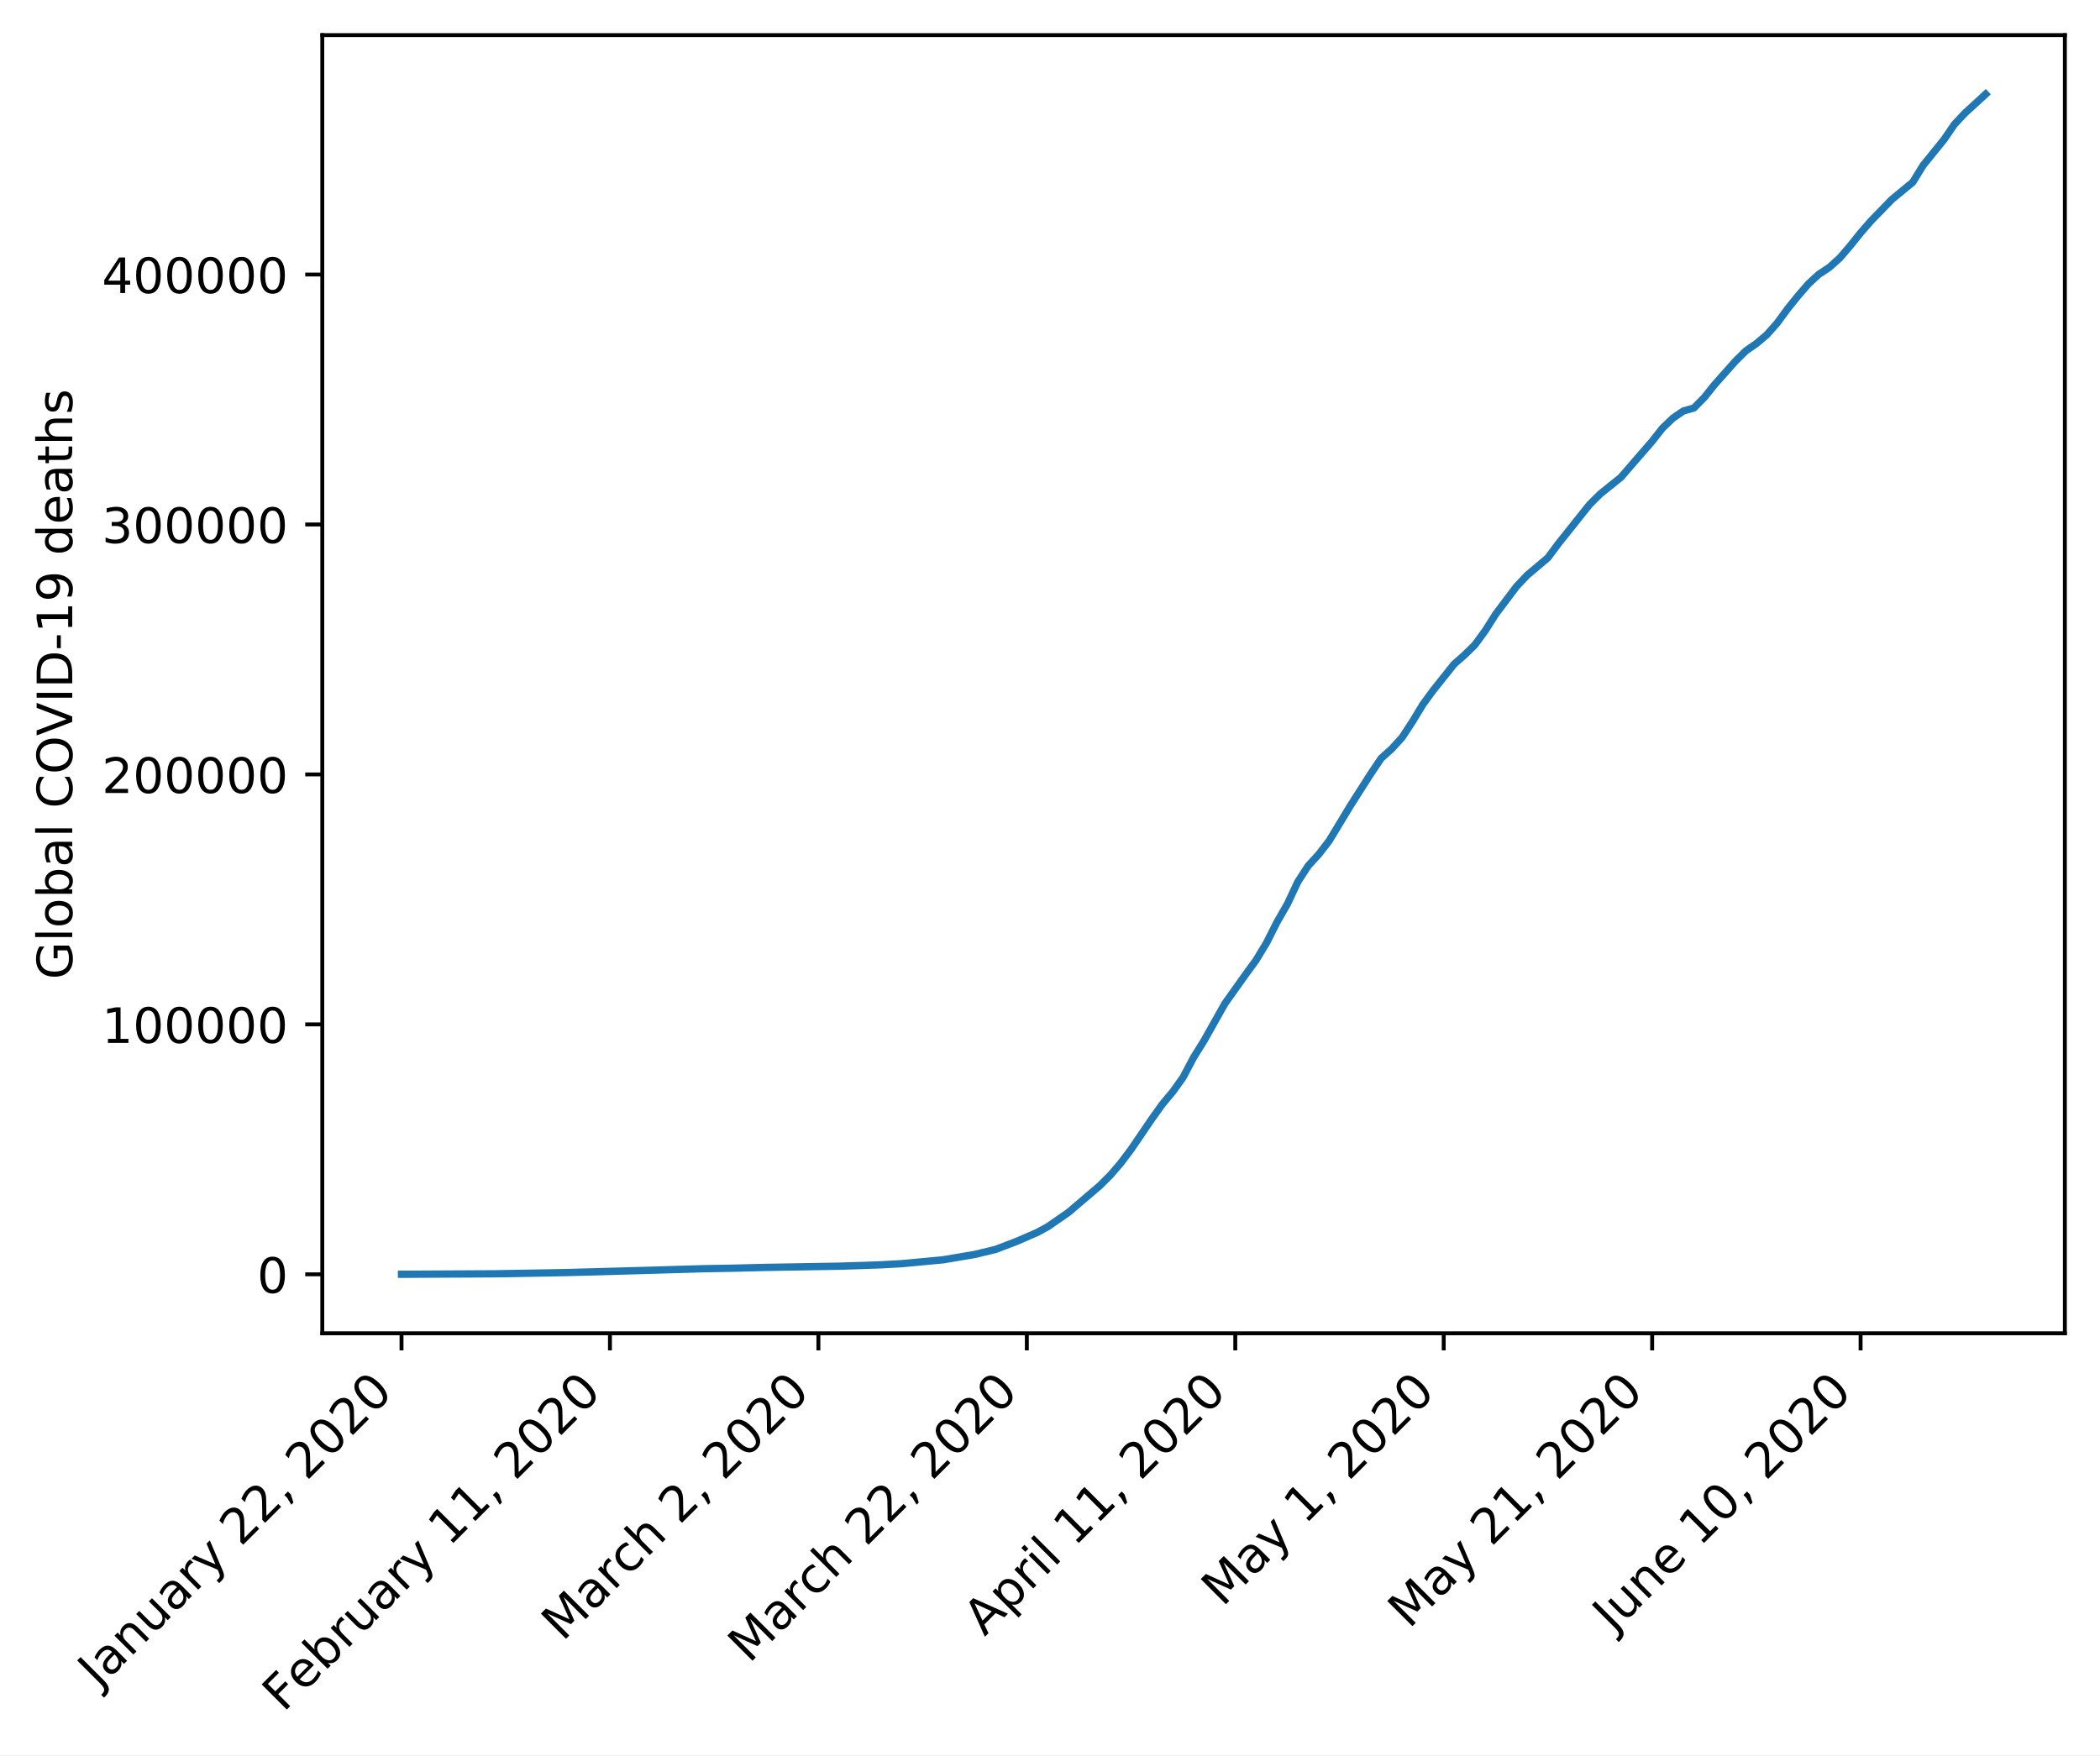
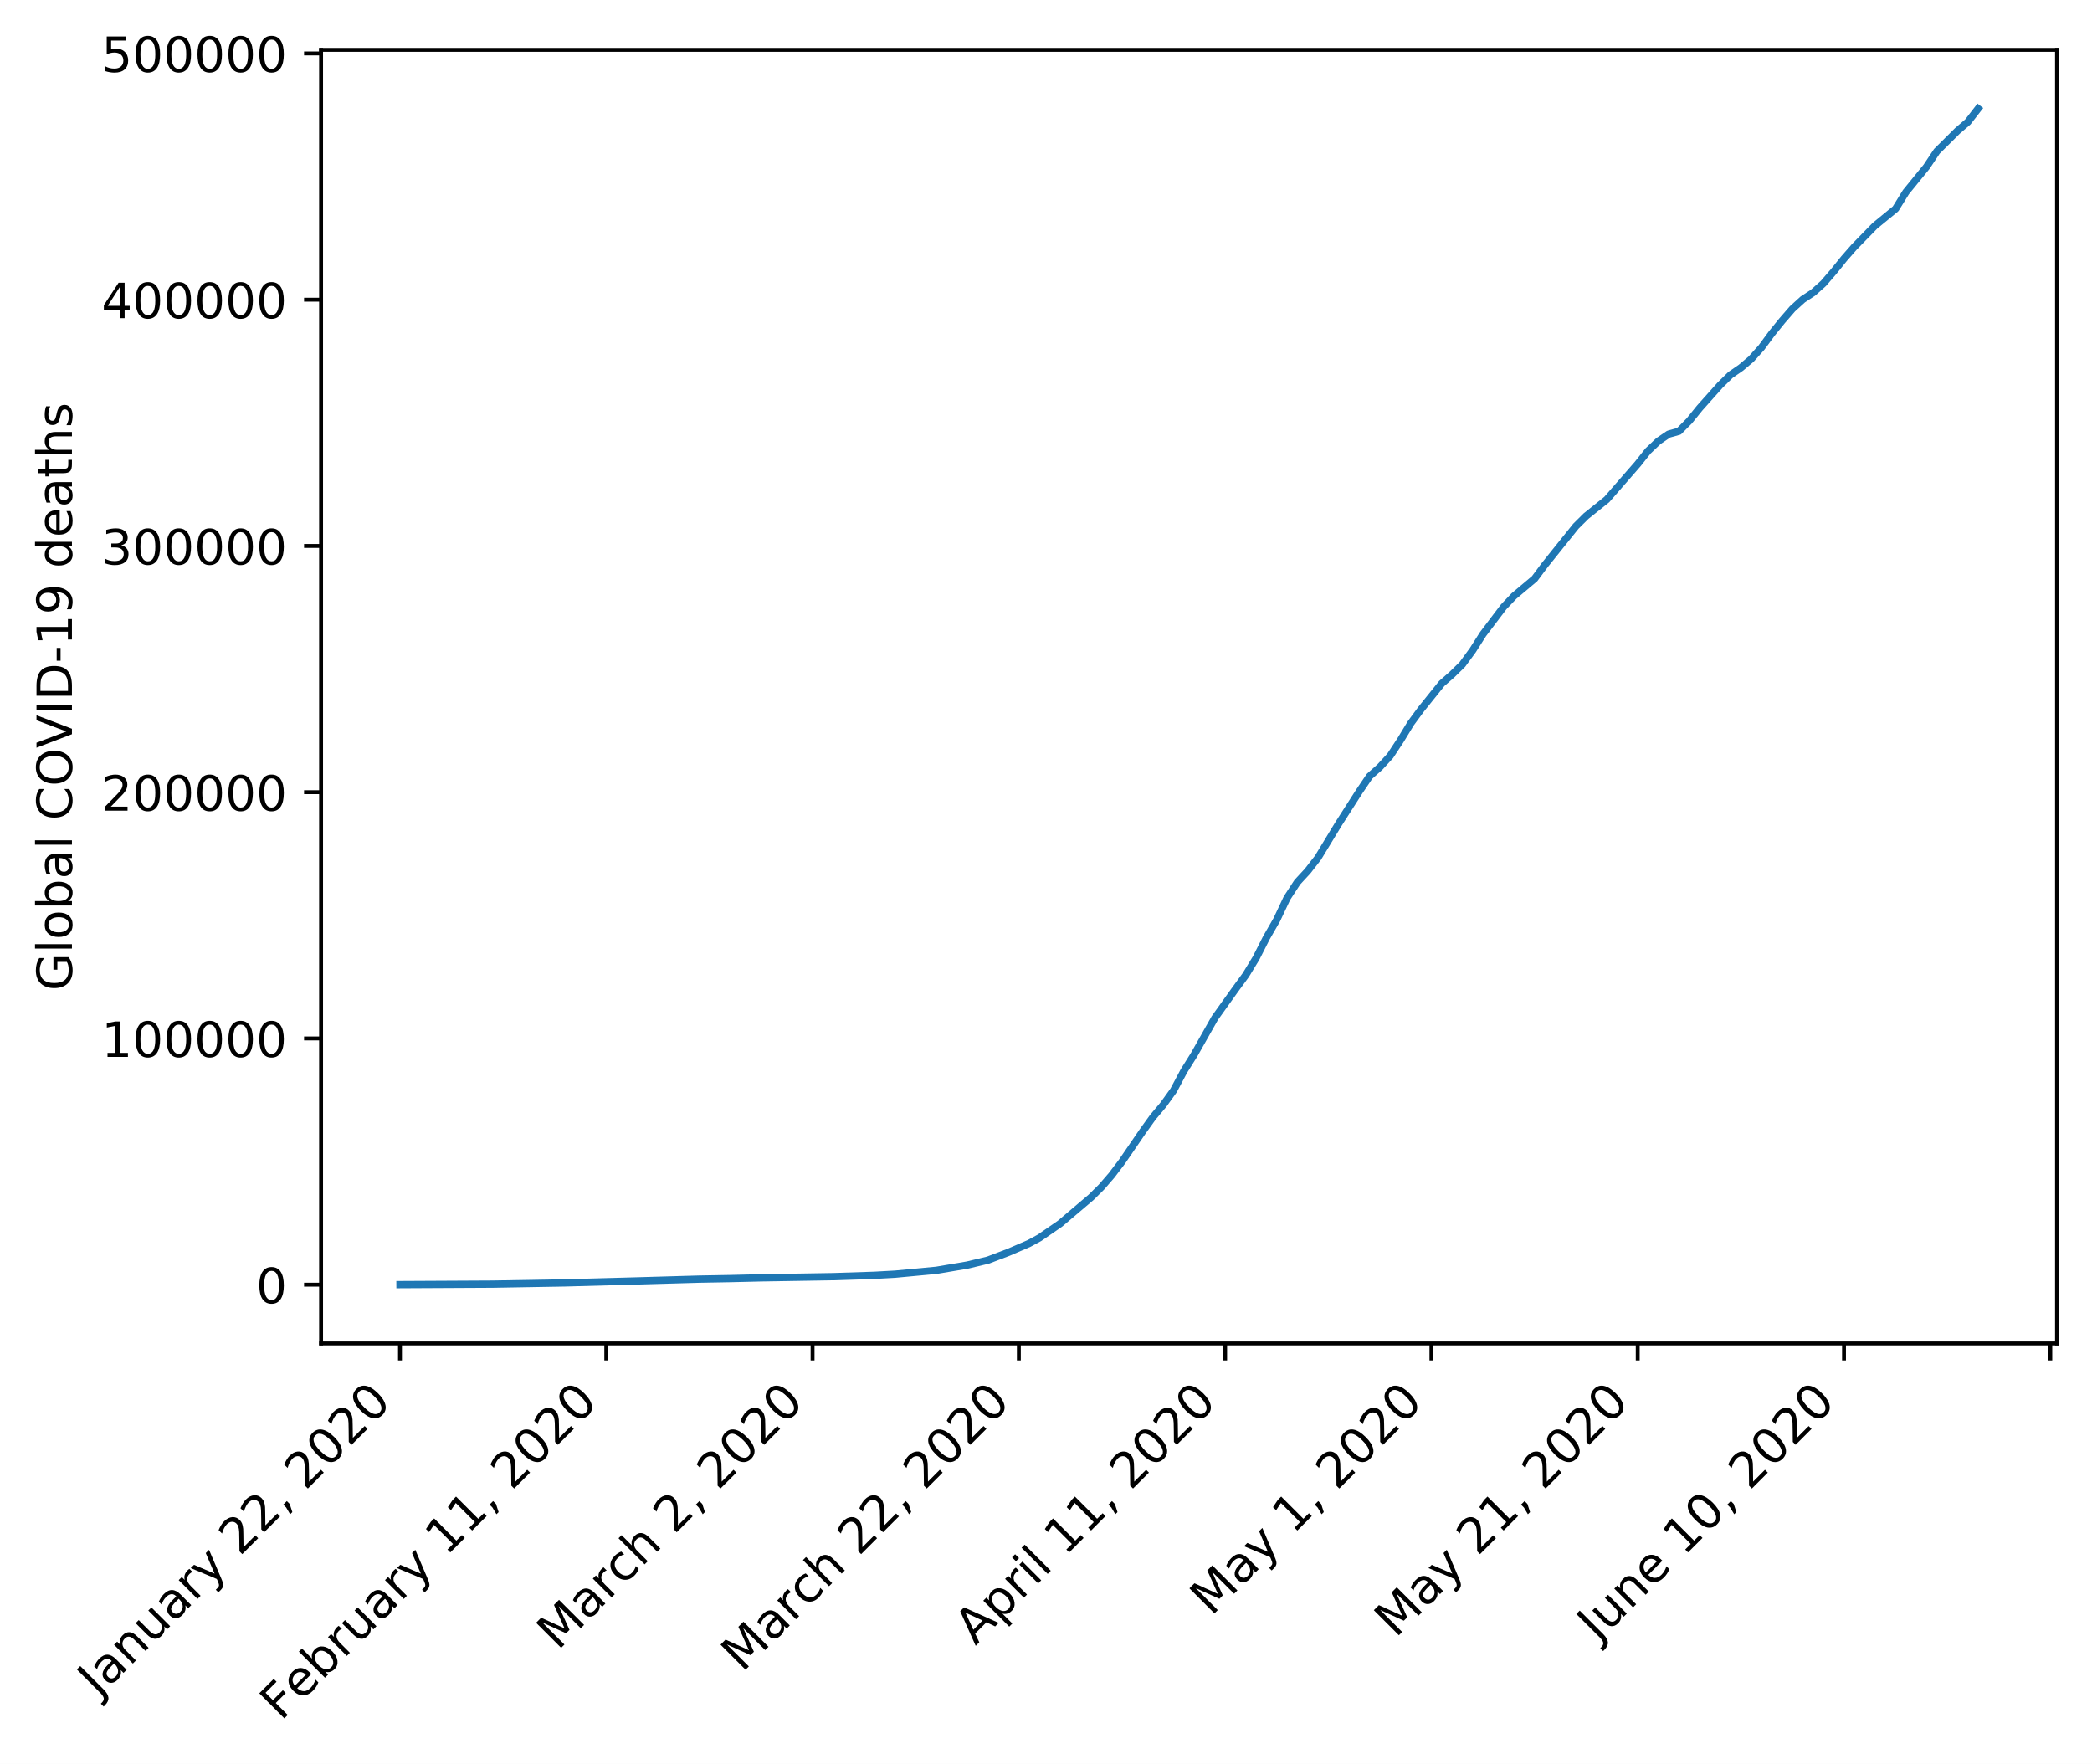
- <svg xmlns="http://www.w3.org/2000/svg" xmlns:xlink="http://www.w3.org/1999/xlink" height="359.806pt" version="1.1" viewBox="0 0 430.373 359.806" width="430.373pt">
+ <svg xmlns="http://www.w3.org/2000/svg" xmlns:xlink="http://www.w3.org/1999/xlink" height="362.864pt" version="1.1" viewBox="0 0 430.373 362.864" width="430.373pt">
  <defs>
    <style type="text/css">
*{stroke-linecap:butt;stroke-linejoin:round;}
  </style>
  </defs>
  <g id="figure_1">
    <g id="patch_1">
-       <path d="M 0 359.806  L 430.373 359.806  L 430.373 0  L 0 0  z " style="fill:#ffffff;" />
+       <path d="M 0 362.864  L 430.373 362.864  L 430.373 -0  L 0 -0  z " style="fill:#ffffff;" />
    </g>
    <g id="axes_1">
      <g id="patch_2">
-         <path d="M 66.053 273.312  L 423.173 273.312  L 423.173 7.2  L 66.053 7.2  z " style="fill:#ffffff;" />
+         <path d="M 66.053 276.37  L 423.173 276.37  L 423.173 10.258  L 66.053 10.258  z " style="fill:#ffffff;" />
      </g>
      <g id="matplotlib.axis_1">
        <g id="xtick_1">
          <g id="line2d_1">
            <defs>
-               <path d="M 0 0  L 0 3.5  " id="md563feced4" style="stroke:#000000;stroke-width:0.8;" />
-             </defs>
-             <g>
-               <use style="stroke:#000000;stroke-width:0.8;" x="82.286" xlink:href="#md563feced4" y="273.312" />
+               <path d="M 0 0  L 0 3.5  " id="m3002267623" style="stroke:#000000;stroke-width:0.8;" />
+             </defs>
+             <g>
+               <use style="stroke:#000000;stroke-width:0.8;" x="82.286" xlink:href="#m3002267623" y="276.37" />
            </g>
          </g>
          <g id="text_1">
            <defs>
              <path d="M 9.812 72.906  L 19.672 72.906  L 19.672 5.078  Q 19.672 -8.109 14.672 -14.062  Q 9.672 -20.016 -1.422 -20.016  L -5.172 -20.016  L -5.172 -11.719  L -2.094 -11.719  Q 4.438 -11.719 7.125 -8.047  Q 9.812 -4.391 9.812 5.078  z " id="DejaVuSans-74" />
              <path d="M 34.281 27.484  Q 23.391 27.484 19.188 25  Q 14.984 22.516 14.984 16.5  Q 14.984 11.719 18.141 8.906  Q 21.297 6.109 26.703 6.109  Q 34.188 6.109 38.703 11.406  Q 43.219 16.703 43.219 25.484  L 43.219 27.484  z M 52.203 31.203  L 52.203 0  L 43.219 0  L 43.219 8.297  Q 40.141 3.328 35.547 0.953  Q 30.953 -1.422 24.312 -1.422  Q 15.922 -1.422 10.953 3.297  Q 6 8.016 6 15.922  Q 6 25.141 12.172 29.828  Q 18.359 34.516 30.609 34.516  L 43.219 34.516  L 43.219 35.406  Q 43.219 41.609 39.141 45  Q 35.062 48.391 27.688 48.391  Q 23 48.391 18.547 47.266  Q 14.109 46.141 10.016 43.891  L 10.016 52.203  Q 14.938 54.109 19.578 55.047  Q 24.219 56 28.609 56  Q 40.484 56 46.344 49.844  Q 52.203 43.703 52.203 31.203  z " id="DejaVuSans-97" />
              <path d="M 54.891 33.016  L 54.891 0  L 45.906 0  L 45.906 32.719  Q 45.906 40.484 42.875 44.328  Q 39.844 48.188 33.797 48.188  Q 26.516 48.188 22.312 43.547  Q 18.109 38.922 18.109 30.906  L 18.109 0  L 9.078 0  L 9.078 54.688  L 18.109 54.688  L 18.109 46.188  Q 21.344 51.125 25.703 53.562  Q 30.078 56 35.797 56  Q 45.219 56 50.047 50.172  Q 54.891 44.344 54.891 33.016  z " id="DejaVuSans-110" />
              <path d="M 8.5 21.578  L 8.5 54.688  L 17.484 54.688  L 17.484 21.922  Q 17.484 14.156 20.5 10.266  Q 23.531 6.391 29.594 6.391  Q 36.859 6.391 41.078 11.031  Q 45.312 15.672 45.312 23.688  L 45.312 54.688  L 54.297 54.688  L 54.297 0  L 45.312 0  L 45.312 8.406  Q 42.047 3.422 37.719 1  Q 33.406 -1.422 27.688 -1.422  Q 18.266 -1.422 13.375 4.438  Q 8.5 10.297 8.5 21.578  z M 31.109 56  z " id="DejaVuSans-117" />
              <path d="M 41.109 46.297  Q 39.594 47.172 37.812 47.578  Q 36.031 48 33.891 48  Q 26.266 48 22.188 43.047  Q 18.109 38.094 18.109 28.812  L 18.109 0  L 9.078 0  L 9.078 54.688  L 18.109 54.688  L 18.109 46.188  Q 20.953 51.172 25.484 53.578  Q 30.031 56 36.531 56  Q 37.453 56 38.578 55.875  Q 39.703 55.766 41.062 55.516  z " id="DejaVuSans-114" />
              <path d="M 32.172 -5.078  Q 28.375 -14.844 24.75 -17.812  Q 21.141 -20.797 15.094 -20.797  L 7.906 -20.797  L 7.906 -13.281  L 13.188 -13.281  Q 16.891 -13.281 18.938 -11.516  Q 21 -9.766 23.484 -3.219  L 25.094 0.875  L 2.984 54.688  L 12.5 54.688  L 29.594 11.922  L 46.688 54.688  L 56.203 54.688  z " id="DejaVuSans-121" />
              <path id="DejaVuSans-32" />
              <path d="M 19.188 8.297  L 53.609 8.297  L 53.609 0  L 7.328 0  L 7.328 8.297  Q 12.938 14.109 22.625 23.891  Q 32.328 33.688 34.812 36.531  Q 39.547 41.844 41.422 45.531  Q 43.312 49.219 43.312 52.781  Q 43.312 58.594 39.234 62.25  Q 35.156 65.922 28.609 65.922  Q 23.969 65.922 18.812 64.312  Q 13.672 62.703 7.812 59.422  L 7.812 69.391  Q 13.766 71.781 18.938 73  Q 24.125 74.219 28.422 74.219  Q 39.75 74.219 46.484 68.547  Q 53.219 62.891 53.219 53.422  Q 53.219 48.922 51.531 44.891  Q 49.859 40.875 45.406 35.406  Q 44.188 33.984 37.641 27.219  Q 31.109 20.453 19.188 8.297  z " id="DejaVuSans-50" />
              <path d="M 11.719 12.406  L 22.016 12.406  L 22.016 4  L 14.016 -11.625  L 7.719 -11.625  L 11.719 4  z " id="DejaVuSans-44" />
              <path d="M 31.781 66.406  Q 24.172 66.406 20.328 58.906  Q 16.5 51.422 16.5 36.375  Q 16.5 21.391 20.328 13.891  Q 24.172 6.391 31.781 6.391  Q 39.453 6.391 43.281 13.891  Q 47.125 21.391 47.125 36.375  Q 47.125 51.422 43.281 58.906  Q 39.453 66.406 31.781 66.406  z M 31.781 74.219  Q 44.047 74.219 50.516 64.516  Q 56.984 54.828 56.984 36.375  Q 56.984 17.969 50.516 8.266  Q 44.047 -1.422 31.781 -1.422  Q 19.531 -1.422 13.062 8.266  Q 6.594 17.969 6.594 36.375  Q 6.594 54.828 13.062 64.516  Q 19.531 74.219 31.781 74.219  z " id="DejaVuSans-48" />
            </defs>
-             <g transform="translate(20.27259 346.2276)rotate(-45)scale(0.1 -0.1)">
+             <g transform="translate(20.27259 349.286)rotate(-45)scale(0.1 -0.1)">
              <use xlink:href="#DejaVuSans-74" />
              <use x="29.492" xlink:href="#DejaVuSans-97" />
              <use x="90.771" xlink:href="#DejaVuSans-110" />
              <use x="154.15" xlink:href="#DejaVuSans-117" />
              <use x="217.529" xlink:href="#DejaVuSans-97" />
              <use x="278.809" xlink:href="#DejaVuSans-114" />
              <use x="319.922" xlink:href="#DejaVuSans-121" />
              <use x="379.102" xlink:href="#DejaVuSans-32" />
              <use x="410.889" xlink:href="#DejaVuSans-50" />
              <use x="474.512" xlink:href="#DejaVuSans-50" />
              <use x="538.135" xlink:href="#DejaVuSans-44" />
              <use x="569.922" xlink:href="#DejaVuSans-32" />
              <use x="601.709" xlink:href="#DejaVuSans-50" />
              <use x="665.332" xlink:href="#DejaVuSans-48" />
              <use x="728.955" xlink:href="#DejaVuSans-50" />
              <use x="792.578" xlink:href="#DejaVuSans-48" />
            </g>
          </g>
        </g>
        <g id="xtick_2">
          <g id="line2d_2">
            <g>
-               <use style="stroke:#000000;stroke-width:0.8;" x="125.004" xlink:href="#md563feced4" y="273.312" />
+               <use style="stroke:#000000;stroke-width:0.8;" x="124.724" xlink:href="#m3002267623" y="276.37" />
            </g>
          </g>
          <g id="text_2">
            <defs>
              <path d="M 9.812 72.906  L 51.703 72.906  L 51.703 64.594  L 19.672 64.594  L 19.672 43.109  L 48.578 43.109  L 48.578 34.812  L 19.672 34.812  L 19.672 0  L 9.812 0  z " id="DejaVuSans-70" />
              <path d="M 56.203 29.594  L 56.203 25.203  L 14.891 25.203  Q 15.484 15.922 20.484 11.062  Q 25.484 6.203 34.422 6.203  Q 39.594 6.203 44.453 7.469  Q 49.312 8.734 54.109 11.281  L 54.109 2.781  Q 49.266 0.734 44.188 -0.344  Q 39.109 -1.422 33.891 -1.422  Q 20.797 -1.422 13.156 6.188  Q 5.516 13.812 5.516 26.812  Q 5.516 40.234 12.766 48.109  Q 20.016 56 32.328 56  Q 43.359 56 49.781 48.891  Q 56.203 41.797 56.203 29.594  z M 47.219 32.234  Q 47.125 39.594 43.094 43.984  Q 39.062 48.391 32.422 48.391  Q 24.906 48.391 20.391 44.141  Q 15.875 39.891 15.188 32.172  z " id="DejaVuSans-101" />
              <path d="M 48.688 27.297  Q 48.688 37.203 44.609 42.844  Q 40.531 48.484 33.406 48.484  Q 26.266 48.484 22.188 42.844  Q 18.109 37.203 18.109 27.297  Q 18.109 17.391 22.188 11.75  Q 26.266 6.109 33.406 6.109  Q 40.531 6.109 44.609 11.75  Q 48.688 17.391 48.688 27.297  z M 18.109 46.391  Q 20.953 51.266 25.266 53.625  Q 29.594 56 35.594 56  Q 45.562 56 51.781 48.094  Q 58.016 40.188 58.016 27.297  Q 58.016 14.406 51.781 6.484  Q 45.562 -1.422 35.594 -1.422  Q 29.594 -1.422 25.266 0.953  Q 20.953 3.328 18.109 8.203  L 18.109 0  L 9.078 0  L 9.078 75.984  L 18.109 75.984  z " id="DejaVuSans-98" />
              <path d="M 12.406 8.297  L 28.516 8.297  L 28.516 63.922  L 10.984 60.406  L 10.984 69.391  L 28.422 72.906  L 38.281 72.906  L 38.281 8.297  L 54.391 8.297  L 54.391 0  L 12.406 0  z " id="DejaVuSans-49" />
            </defs>
-             <g transform="translate(58.08253 351.1354)rotate(-45)scale(0.1 -0.1)">
+             <g transform="translate(57.80333 354.1938)rotate(-45)scale(0.1 -0.1)">
              <use xlink:href="#DejaVuSans-70" />
              <use x="57.441" xlink:href="#DejaVuSans-101" />
              <use x="118.965" xlink:href="#DejaVuSans-98" />
              <use x="182.441" xlink:href="#DejaVuSans-114" />
              <use x="223.555" xlink:href="#DejaVuSans-117" />
              <use x="286.934" xlink:href="#DejaVuSans-97" />
              <use x="348.213" xlink:href="#DejaVuSans-114" />
              <use x="389.326" xlink:href="#DejaVuSans-121" />
              <use x="448.506" xlink:href="#DejaVuSans-32" />
              <use x="480.293" xlink:href="#DejaVuSans-49" />
              <use x="543.916" xlink:href="#DejaVuSans-49" />
              <use x="607.539" xlink:href="#DejaVuSans-44" />
              <use x="639.326" xlink:href="#DejaVuSans-32" />
              <use x="671.113" xlink:href="#DejaVuSans-50" />
              <use x="734.736" xlink:href="#DejaVuSans-48" />
              <use x="798.359" xlink:href="#DejaVuSans-50" />
              <use x="861.982" xlink:href="#DejaVuSans-48" />
            </g>
          </g>
        </g>
        <g id="xtick_3">
          <g id="line2d_3">
            <g>
-               <use style="stroke:#000000;stroke-width:0.8;" x="167.721" xlink:href="#md563feced4" y="273.312" />
+               <use style="stroke:#000000;stroke-width:0.8;" x="167.163" xlink:href="#m3002267623" y="276.37" />
            </g>
          </g>
          <g id="text_3">
            <defs>
              <path d="M 9.812 72.906  L 24.516 72.906  L 43.109 23.297  L 61.812 72.906  L 76.516 72.906  L 76.516 0  L 66.891 0  L 66.891 64.016  L 48.094 14.016  L 38.188 14.016  L 19.391 64.016  L 19.391 0  L 9.812 0  z " id="DejaVuSans-77" />
              <path d="M 48.781 52.594  L 48.781 44.188  Q 44.969 46.297 41.141 47.344  Q 37.312 48.391 33.406 48.391  Q 24.656 48.391 19.812 42.844  Q 14.984 37.312 14.984 27.297  Q 14.984 17.281 19.812 11.734  Q 24.656 6.203 33.406 6.203  Q 37.312 6.203 41.141 7.25  Q 44.969 8.297 48.781 10.406  L 48.781 2.094  Q 45.016 0.344 40.984 -0.531  Q 36.969 -1.422 32.422 -1.422  Q 20.062 -1.422 12.781 6.344  Q 5.516 14.109 5.516 27.297  Q 5.516 40.672 12.859 48.328  Q 20.219 56 33.016 56  Q 37.156 56 41.109 55.141  Q 45.062 54.297 48.781 52.594  z " id="DejaVuSans-99" />
              <path d="M 54.891 33.016  L 54.891 0  L 45.906 0  L 45.906 32.719  Q 45.906 40.484 42.875 44.328  Q 39.844 48.188 33.797 48.188  Q 26.516 48.188 22.312 43.547  Q 18.109 38.922 18.109 30.906  L 18.109 0  L 9.078 0  L 9.078 75.984  L 18.109 75.984  L 18.109 46.188  Q 21.344 51.125 25.703 53.562  Q 30.078 56 35.797 56  Q 45.219 56 50.047 50.172  Q 54.891 44.344 54.891 33.016  z " id="DejaVuSans-104" />
            </defs>
-             <g transform="translate(115.3059 336.6297)rotate(-45)scale(0.1 -0.1)">
+             <g transform="translate(114.7475 339.6882)rotate(-45)scale(0.1 -0.1)">
              <use xlink:href="#DejaVuSans-77" />
              <use x="86.279" xlink:href="#DejaVuSans-97" />
              <use x="147.559" xlink:href="#DejaVuSans-114" />
              <use x="188.641" xlink:href="#DejaVuSans-99" />
              <use x="243.621" xlink:href="#DejaVuSans-104" />
              <use x="307" xlink:href="#DejaVuSans-32" />
              <use x="338.787" xlink:href="#DejaVuSans-50" />
              <use x="402.41" xlink:href="#DejaVuSans-44" />
              <use x="434.197" xlink:href="#DejaVuSans-32" />
              <use x="465.984" xlink:href="#DejaVuSans-50" />
              <use x="529.607" xlink:href="#DejaVuSans-48" />
              <use x="593.23" xlink:href="#DejaVuSans-50" />
              <use x="656.854" xlink:href="#DejaVuSans-48" />
            </g>
          </g>
        </g>
        <g id="xtick_4">
          <g id="line2d_4">
            <g>
-               <use style="stroke:#000000;stroke-width:0.8;" x="210.439" xlink:href="#md563feced4" y="273.312" />
+               <use style="stroke:#000000;stroke-width:0.8;" x="209.601" xlink:href="#m3002267623" y="276.37" />
            </g>
          </g>
          <g id="text_4">
-             <g transform="translate(153.5246 341.1287)rotate(-45)scale(0.1 -0.1)">
+             <g transform="translate(152.687 344.1871)rotate(-45)scale(0.1 -0.1)">
              <use xlink:href="#DejaVuSans-77" />
              <use x="86.279" xlink:href="#DejaVuSans-97" />
              <use x="147.559" xlink:href="#DejaVuSans-114" />
              <use x="188.641" xlink:href="#DejaVuSans-99" />
              <use x="243.621" xlink:href="#DejaVuSans-104" />
              <use x="307" xlink:href="#DejaVuSans-32" />
              <use x="338.787" xlink:href="#DejaVuSans-50" />
              <use x="402.41" xlink:href="#DejaVuSans-50" />
              <use x="466.033" xlink:href="#DejaVuSans-44" />
              <use x="497.82" xlink:href="#DejaVuSans-32" />
              <use x="529.607" xlink:href="#DejaVuSans-50" />
              <use x="593.23" xlink:href="#DejaVuSans-48" />
              <use x="656.854" xlink:href="#DejaVuSans-50" />
              <use x="720.477" xlink:href="#DejaVuSans-48" />
            </g>
          </g>
        </g>
        <g id="xtick_5">
          <g id="line2d_5">
            <g>
-               <use style="stroke:#000000;stroke-width:0.8;" x="253.157" xlink:href="#md563feced4" y="273.312" />
+               <use style="stroke:#000000;stroke-width:0.8;" x="252.04" xlink:href="#m3002267623" y="276.37" />
            </g>
          </g>
          <g id="text_5">
            <defs>
              <path d="M 34.188 63.188  L 20.797 26.906  L 47.609 26.906  z M 28.609 72.906  L 39.797 72.906  L 67.578 0  L 57.328 0  L 50.688 18.703  L 17.828 18.703  L 11.188 0  L 0.781 0  z " id="DejaVuSans-65" />
              <path d="M 18.109 8.203  L 18.109 -20.797  L 9.078 -20.797  L 9.078 54.688  L 18.109 54.688  L 18.109 46.391  Q 20.953 51.266 25.266 53.625  Q 29.594 56 35.594 56  Q 45.562 56 51.781 48.094  Q 58.016 40.188 58.016 27.297  Q 58.016 14.406 51.781 6.484  Q 45.562 -1.422 35.594 -1.422  Q 29.594 -1.422 25.266 0.953  Q 20.953 3.328 18.109 8.203  z M 48.688 27.297  Q 48.688 37.203 44.609 42.844  Q 40.531 48.484 33.406 48.484  Q 26.266 48.484 22.188 42.844  Q 18.109 37.203 18.109 27.297  Q 18.109 17.391 22.188 11.75  Q 26.266 6.109 33.406 6.109  Q 40.531 6.109 44.609 11.75  Q 48.688 17.391 48.688 27.297  z " id="DejaVuSans-112" />
              <path d="M 9.422 54.688  L 18.406 54.688  L 18.406 0  L 9.422 0  z M 9.422 75.984  L 18.406 75.984  L 18.406 64.594  L 9.422 64.594  z " id="DejaVuSans-105" />
              <path d="M 9.422 75.984  L 18.406 75.984  L 18.406 0  L 9.422 0  z " id="DejaVuSans-108" />
            </defs>
-             <g transform="translate(201.7887 335.5823)rotate(-45)scale(0.1 -0.1)">
+             <g transform="translate(200.6719 338.6408)rotate(-45)scale(0.1 -0.1)">
              <use xlink:href="#DejaVuSans-65" />
              <use x="68.408" xlink:href="#DejaVuSans-112" />
              <use x="131.885" xlink:href="#DejaVuSans-114" />
              <use x="172.998" xlink:href="#DejaVuSans-105" />
              <use x="200.781" xlink:href="#DejaVuSans-108" />
              <use x="228.564" xlink:href="#DejaVuSans-32" />
              <use x="260.352" xlink:href="#DejaVuSans-49" />
              <use x="323.975" xlink:href="#DejaVuSans-49" />
              <use x="387.598" xlink:href="#DejaVuSans-44" />
              <use x="419.385" xlink:href="#DejaVuSans-32" />
              <use x="451.172" xlink:href="#DejaVuSans-50" />
              <use x="514.795" xlink:href="#DejaVuSans-48" />
              <use x="578.418" xlink:href="#DejaVuSans-50" />
              <use x="642.041" xlink:href="#DejaVuSans-48" />
            </g>
          </g>
        </g>
        <g id="xtick_6">
          <g id="line2d_6">
            <g>
-               <use style="stroke:#000000;stroke-width:0.8;" x="295.874" xlink:href="#md563feced4" y="273.312" />
+               <use style="stroke:#000000;stroke-width:0.8;" x="294.478" xlink:href="#m3002267623" y="276.37" />
            </g>
          </g>
          <g id="text_6">
-             <g transform="translate(250.5477 329.541)rotate(-45)scale(0.1 -0.1)">
+             <g transform="translate(249.1517 332.5994)rotate(-45)scale(0.1 -0.1)">
              <use xlink:href="#DejaVuSans-77" />
              <use x="86.279" xlink:href="#DejaVuSans-97" />
              <use x="147.559" xlink:href="#DejaVuSans-121" />
              <use x="206.738" xlink:href="#DejaVuSans-32" />
              <use x="238.525" xlink:href="#DejaVuSans-49" />
              <use x="302.148" xlink:href="#DejaVuSans-44" />
              <use x="333.936" xlink:href="#DejaVuSans-32" />
              <use x="365.723" xlink:href="#DejaVuSans-50" />
              <use x="429.346" xlink:href="#DejaVuSans-48" />
              <use x="492.969" xlink:href="#DejaVuSans-50" />
              <use x="556.592" xlink:href="#DejaVuSans-48" />
            </g>
          </g>
        </g>
        <g id="xtick_7">
          <g id="line2d_7">
            <g>
-               <use style="stroke:#000000;stroke-width:0.8;" x="338.592" xlink:href="#md563feced4" y="273.312" />
+               <use style="stroke:#000000;stroke-width:0.8;" x="336.917" xlink:href="#m3002267623" y="276.37" />
            </g>
          </g>
          <g id="text_7">
-             <g transform="translate(288.7665 334.04)rotate(-45)scale(0.1 -0.1)">
+             <g transform="translate(287.0913 337.0984)rotate(-45)scale(0.1 -0.1)">
              <use xlink:href="#DejaVuSans-77" />
              <use x="86.279" xlink:href="#DejaVuSans-97" />
              <use x="147.559" xlink:href="#DejaVuSans-121" />
              <use x="206.738" xlink:href="#DejaVuSans-32" />
              <use x="238.525" xlink:href="#DejaVuSans-50" />
              <use x="302.148" xlink:href="#DejaVuSans-49" />
              <use x="365.771" xlink:href="#DejaVuSans-44" />
              <use x="397.559" xlink:href="#DejaVuSans-32" />
              <use x="429.346" xlink:href="#DejaVuSans-50" />
              <use x="492.969" xlink:href="#DejaVuSans-48" />
              <use x="556.592" xlink:href="#DejaVuSans-50" />
              <use x="620.215" xlink:href="#DejaVuSans-48" />
            </g>
          </g>
        </g>
        <g id="xtick_8">
          <g id="line2d_8">
            <g>
-               <use style="stroke:#000000;stroke-width:0.8;" x="381.31" xlink:href="#md563feced4" y="273.312" />
+               <use style="stroke:#000000;stroke-width:0.8;" x="379.355" xlink:href="#m3002267623" y="276.37" />
            </g>
          </g>
          <g id="text_8">
-             <g transform="translate(330.7041 334.82)rotate(-45)scale(0.1 -0.1)">
+             <g transform="translate(328.7497 337.8784)rotate(-45)scale(0.1 -0.1)">
              <use xlink:href="#DejaVuSans-74" />
              <use x="29.492" xlink:href="#DejaVuSans-117" />
              <use x="92.871" xlink:href="#DejaVuSans-110" />
              <use x="156.25" xlink:href="#DejaVuSans-101" />
              <use x="217.773" xlink:href="#DejaVuSans-32" />
              <use x="249.561" xlink:href="#DejaVuSans-49" />
              <use x="313.184" xlink:href="#DejaVuSans-48" />
              <use x="376.807" xlink:href="#DejaVuSans-44" />
              <use x="408.594" xlink:href="#DejaVuSans-32" />
              <use x="440.381" xlink:href="#DejaVuSans-50" />
              <use x="504.004" xlink:href="#DejaVuSans-48" />
              <use x="567.627" xlink:href="#DejaVuSans-50" />
              <use x="631.25" xlink:href="#DejaVuSans-48" />
            </g>
          </g>
        </g>
+         <g id="xtick_9">
+           <g id="line2d_9">
+             <g>
+               <use style="stroke:#000000;stroke-width:0.8;" x="421.794" xlink:href="#m3002267623" y="276.37" />
+             </g>
+           </g>
+         </g>
      </g>
      <g id="matplotlib.axis_2">
        <g id="ytick_1">
-           <g id="line2d_9">
-             <defs>
-               <path d="M 0 0  L -3.5 0  " id="m2e1d9a8dd6" style="stroke:#000000;stroke-width:0.8;" />
-             </defs>
-             <g>
-               <use style="stroke:#000000;stroke-width:0.8;" x="66.053" xlink:href="#m2e1d9a8dd6" y="261.225" />
+           <g id="line2d_10">
+             <defs>
+               <path d="M 0 0  L -3.5 0  " id="m8cd420033e" style="stroke:#000000;stroke-width:0.8;" />
+             </defs>
+             <g>
+               <use style="stroke:#000000;stroke-width:0.8;" x="66.053" xlink:href="#m8cd420033e" y="264.283" />
            </g>
          </g>
          <g id="text_9">
-             <g transform="translate(52.69062 265.0239)scale(0.1 -0.1)">
+             <g transform="translate(52.69062 268.0823)scale(0.1 -0.1)">
              <use xlink:href="#DejaVuSans-48" />
            </g>
          </g>
        </g>
        <g id="ytick_2">
-           <g id="line2d_10">
-             <g>
-               <use style="stroke:#000000;stroke-width:0.8;" x="66.053" xlink:href="#m2e1d9a8dd6" y="209.987" />
+           <g id="line2d_11">
+             <g>
+               <use style="stroke:#000000;stroke-width:0.8;" x="66.053" xlink:href="#m8cd420033e" y="213.626" />
            </g>
          </g>
          <g id="text_10">
-             <g transform="translate(20.87813 213.7864)scale(0.1 -0.1)">
+             <g transform="translate(20.87813 217.4255)scale(0.1 -0.1)">
              <use xlink:href="#DejaVuSans-49" />
              <use x="63.623" xlink:href="#DejaVuSans-48" />
              <use x="127.246" xlink:href="#DejaVuSans-48" />
              <use x="190.869" xlink:href="#DejaVuSans-48" />
              <use x="254.492" xlink:href="#DejaVuSans-48" />
              <use x="318.115" xlink:href="#DejaVuSans-48" />
            </g>
          </g>
        </g>
        <g id="ytick_3">
-           <g id="line2d_11">
-             <g>
-               <use style="stroke:#000000;stroke-width:0.8;" x="66.053" xlink:href="#m2e1d9a8dd6" y="158.75" />
+           <g id="line2d_12">
+             <g>
+               <use style="stroke:#000000;stroke-width:0.8;" x="66.053" xlink:href="#m8cd420033e" y="162.97" />
            </g>
          </g>
          <g id="text_11">
-             <g transform="translate(20.87813 162.5489)scale(0.1 -0.1)">
+             <g transform="translate(20.87813 166.7687)scale(0.1 -0.1)">
              <use xlink:href="#DejaVuSans-50" />
              <use x="63.623" xlink:href="#DejaVuSans-48" />
              <use x="127.246" xlink:href="#DejaVuSans-48" />
              <use x="190.869" xlink:href="#DejaVuSans-48" />
              <use x="254.492" xlink:href="#DejaVuSans-48" />
              <use x="318.115" xlink:href="#DejaVuSans-48" />
            </g>
          </g>
        </g>
        <g id="ytick_4">
-           <g id="line2d_12">
-             <g>
-               <use style="stroke:#000000;stroke-width:0.8;" x="66.053" xlink:href="#m2e1d9a8dd6" y="107.512" />
+           <g id="line2d_13">
+             <g>
+               <use style="stroke:#000000;stroke-width:0.8;" x="66.053" xlink:href="#m8cd420033e" y="112.313" />
            </g>
          </g>
          <g id="text_12">
            <defs>
              <path d="M 40.578 39.312  Q 47.656 37.797 51.625 33  Q 55.609 28.219 55.609 21.188  Q 55.609 10.406 48.188 4.484  Q 40.766 -1.422 27.094 -1.422  Q 22.516 -1.422 17.656 -0.516  Q 12.797 0.391 7.625 2.203  L 7.625 11.719  Q 11.719 9.328 16.594 8.109  Q 21.484 6.891 26.812 6.891  Q 36.078 6.891 40.938 10.547  Q 45.797 14.203 45.797 21.188  Q 45.797 27.641 41.281 31.266  Q 36.766 34.906 28.719 34.906  L 20.219 34.906  L 20.219 43.016  L 29.109 43.016  Q 36.375 43.016 40.234 45.922  Q 44.094 48.828 44.094 54.297  Q 44.094 59.906 40.109 62.906  Q 36.141 65.922 28.719 65.922  Q 24.656 65.922 20.016 65.031  Q 15.375 64.156 9.812 62.312  L 9.812 71.094  Q 15.438 72.656 20.344 73.438  Q 25.25 74.219 29.594 74.219  Q 40.828 74.219 47.359 69.109  Q 53.906 64.016 53.906 55.328  Q 53.906 49.266 50.438 45.094  Q 46.969 40.922 40.578 39.312  z " id="DejaVuSans-51" />
            </defs>
-             <g transform="translate(20.87813 111.3114)scale(0.1 -0.1)">
+             <g transform="translate(20.87813 116.112)scale(0.1 -0.1)">
              <use xlink:href="#DejaVuSans-51" />
              <use x="63.623" xlink:href="#DejaVuSans-48" />
              <use x="127.246" xlink:href="#DejaVuSans-48" />
              <use x="190.869" xlink:href="#DejaVuSans-48" />
              <use x="254.492" xlink:href="#DejaVuSans-48" />
              <use x="318.115" xlink:href="#DejaVuSans-48" />
            </g>
          </g>
        </g>
        <g id="ytick_5">
-           <g id="line2d_13">
-             <g>
-               <use style="stroke:#000000;stroke-width:0.8;" x="66.053" xlink:href="#m2e1d9a8dd6" y="56.275" />
+           <g id="line2d_14">
+             <g>
+               <use style="stroke:#000000;stroke-width:0.8;" x="66.053" xlink:href="#m8cd420033e" y="61.656" />
            </g>
          </g>
          <g id="text_13">
            <defs>
              <path d="M 37.797 64.312  L 12.891 25.391  L 37.797 25.391  z M 35.203 72.906  L 47.609 72.906  L 47.609 25.391  L 58.016 25.391  L 58.016 17.188  L 47.609 17.188  L 47.609 0  L 37.797 0  L 37.797 17.188  L 4.891 17.188  L 4.891 26.703  z " id="DejaVuSans-52" />
            </defs>
-             <g transform="translate(20.87813 60.07385)scale(0.1 -0.1)">
+             <g transform="translate(20.87813 65.4552)scale(0.1 -0.1)">
              <use xlink:href="#DejaVuSans-52" />
              <use x="63.623" xlink:href="#DejaVuSans-48" />
              <use x="127.246" xlink:href="#DejaVuSans-48" />
              <use x="190.869" xlink:href="#DejaVuSans-48" />
              <use x="254.492" xlink:href="#DejaVuSans-48" />
              <use x="318.115" xlink:href="#DejaVuSans-48" />
            </g>
          </g>
        </g>
-         <g id="text_14">
+         <g id="ytick_6">
+           <g id="line2d_15">
+             <g>
+               <use style="stroke:#000000;stroke-width:0.8;" x="66.053" xlink:href="#m8cd420033e" y="10.999" />
+             </g>
+           </g>
+           <g id="text_14">
+             <defs>
+               <path d="M 10.797 72.906  L 49.516 72.906  L 49.516 64.594  L 19.828 64.594  L 19.828 46.734  Q 21.969 47.469 24.109 47.828  Q 26.266 48.188 28.422 48.188  Q 40.625 48.188 47.75 41.5  Q 54.891 34.812 54.891 23.391  Q 54.891 11.625 47.562 5.094  Q 40.234 -1.422 26.906 -1.422  Q 22.312 -1.422 17.547 -0.641  Q 12.797 0.141 7.719 1.703  L 7.719 11.625  Q 12.109 9.234 16.797 8.062  Q 21.484 6.891 26.703 6.891  Q 35.156 6.891 40.078 11.328  Q 45.016 15.766 45.016 23.391  Q 45.016 31 40.078 35.438  Q 35.156 39.891 26.703 39.891  Q 22.75 39.891 18.812 39.016  Q 14.891 38.141 10.797 36.281  z " id="DejaVuSans-53" />
+             </defs>
+             <g transform="translate(20.87813 14.79844)scale(0.1 -0.1)">
+               <use xlink:href="#DejaVuSans-53" />
+               <use x="63.623" xlink:href="#DejaVuSans-48" />
+               <use x="127.246" xlink:href="#DejaVuSans-48" />
+               <use x="190.869" xlink:href="#DejaVuSans-48" />
+               <use x="254.492" xlink:href="#DejaVuSans-48" />
+               <use x="318.115" xlink:href="#DejaVuSans-48" />
+             </g>
+           </g>
+         </g>
+         <g id="text_15">
          <defs>
            <path d="M 59.516 10.406  L 59.516 29.984  L 43.406 29.984  L 43.406 38.094  L 69.281 38.094  L 69.281 6.781  Q 63.578 2.734 56.688 0.656  Q 49.812 -1.422 42 -1.422  Q 24.906 -1.422 15.25 8.562  Q 5.609 18.562 5.609 36.375  Q 5.609 54.25 15.25 64.234  Q 24.906 74.219 42 74.219  Q 49.125 74.219 55.547 72.453  Q 61.969 70.703 67.391 67.281  L 67.391 56.781  Q 61.922 61.422 55.766 63.766  Q 49.609 66.109 42.828 66.109  Q 29.438 66.109 22.719 58.641  Q 16.016 51.172 16.016 36.375  Q 16.016 21.625 22.719 14.156  Q 29.438 6.688 42.828 6.688  Q 48.047 6.688 52.141 7.594  Q 56.25 8.5 59.516 10.406  z " id="DejaVuSans-71" />
            <path d="M 30.609 48.391  Q 23.391 48.391 19.188 42.75  Q 14.984 37.109 14.984 27.297  Q 14.984 17.484 19.156 11.844  Q 23.344 6.203 30.609 6.203  Q 37.797 6.203 41.984 11.859  Q 46.188 17.531 46.188 27.297  Q 46.188 37.016 41.984 42.703  Q 37.797 48.391 30.609 48.391  z M 30.609 56  Q 42.328 56 49.016 48.375  Q 55.719 40.766 55.719 27.297  Q 55.719 13.875 49.016 6.219  Q 42.328 -1.422 30.609 -1.422  Q 18.844 -1.422 12.172 6.219  Q 5.516 13.875 5.516 27.297  Q 5.516 40.766 12.172 48.375  Q 18.844 56 30.609 56  z " id="DejaVuSans-111" />
            <path d="M 64.406 67.281  L 64.406 56.891  Q 59.422 61.531 53.781 63.812  Q 48.141 66.109 41.797 66.109  Q 29.297 66.109 22.656 58.469  Q 16.016 50.828 16.016 36.375  Q 16.016 21.969 22.656 14.328  Q 29.297 6.688 41.797 6.688  Q 48.141 6.688 53.781 8.984  Q 59.422 11.281 64.406 15.922  L 64.406 5.609  Q 59.234 2.094 53.438 0.328  Q 47.656 -1.422 41.219 -1.422  Q 24.656 -1.422 15.125 8.703  Q 5.609 18.844 5.609 36.375  Q 5.609 53.953 15.125 64.078  Q 24.656 74.219 41.219 74.219  Q 47.75 74.219 53.531 72.484  Q 59.328 70.75 64.406 67.281  z " id="DejaVuSans-67" />
            <path d="M 39.406 66.219  Q 28.656 66.219 22.328 58.203  Q 16.016 50.203 16.016 36.375  Q 16.016 22.609 22.328 14.594  Q 28.656 6.594 39.406 6.594  Q 50.141 6.594 56.422 14.594  Q 62.703 22.609 62.703 36.375  Q 62.703 50.203 56.422 58.203  Q 50.141 66.219 39.406 66.219  z M 39.406 74.219  Q 54.734 74.219 63.906 63.938  Q 73.094 53.656 73.094 36.375  Q 73.094 19.141 63.906 8.859  Q 54.734 -1.422 39.406 -1.422  Q 24.031 -1.422 14.812 8.828  Q 5.609 19.094 5.609 36.375  Q 5.609 53.656 14.812 63.938  Q 24.031 74.219 39.406 74.219  z " id="DejaVuSans-79" />
            <path d="M 28.609 0  L 0.781 72.906  L 11.078 72.906  L 34.188 11.531  L 57.328 72.906  L 67.578 72.906  L 39.797 0  z " id="DejaVuSans-86" />
            <path d="M 9.812 72.906  L 19.672 72.906  L 19.672 0  L 9.812 0  z " id="DejaVuSans-73" />
            <path d="M 19.672 64.797  L 19.672 8.109  L 31.594 8.109  Q 46.688 8.109 53.688 14.938  Q 60.688 21.781 60.688 36.531  Q 60.688 51.172 53.688 57.984  Q 46.688 64.797 31.594 64.797  z M 9.812 72.906  L 30.078 72.906  Q 51.266 72.906 61.172 64.094  Q 71.094 55.281 71.094 36.531  Q 71.094 17.672 61.125 8.828  Q 51.172 0 30.078 0  L 9.812 0  z " id="DejaVuSans-68" />
            <path d="M 4.891 31.391  L 31.203 31.391  L 31.203 23.391  L 4.891 23.391  z " id="DejaVuSans-45" />
            <path d="M 10.984 1.516  L 10.984 10.5  Q 14.703 8.734 18.5 7.812  Q 22.312 6.891 25.984 6.891  Q 35.75 6.891 40.891 13.453  Q 46.047 20.016 46.781 33.406  Q 43.953 29.203 39.594 26.953  Q 35.25 24.703 29.984 24.703  Q 19.047 24.703 12.672 31.312  Q 6.297 37.938 6.297 49.422  Q 6.297 60.641 12.938 67.422  Q 19.578 74.219 30.609 74.219  Q 43.266 74.219 49.922 64.516  Q 56.594 54.828 56.594 36.375  Q 56.594 19.141 48.406 8.859  Q 40.234 -1.422 26.422 -1.422  Q 22.703 -1.422 18.891 -0.688  Q 15.094 0.047 10.984 1.516  z M 30.609 32.422  Q 37.25 32.422 41.125 36.953  Q 45.016 41.5 45.016 49.422  Q 45.016 57.281 41.125 61.844  Q 37.25 66.406 30.609 66.406  Q 23.969 66.406 20.094 61.844  Q 16.219 57.281 16.219 49.422  Q 16.219 41.5 20.094 36.953  Q 23.969 32.422 30.609 32.422  z " id="DejaVuSans-57" />
            <path d="M 45.406 46.391  L 45.406 75.984  L 54.391 75.984  L 54.391 0  L 45.406 0  L 45.406 8.203  Q 42.578 3.328 38.25 0.953  Q 33.938 -1.422 27.875 -1.422  Q 17.969 -1.422 11.734 6.484  Q 5.516 14.406 5.516 27.297  Q 5.516 40.188 11.734 48.094  Q 17.969 56 27.875 56  Q 33.938 56 38.25 53.625  Q 42.578 51.266 45.406 46.391  z M 14.797 27.297  Q 14.797 17.391 18.875 11.75  Q 22.953 6.109 30.078 6.109  Q 37.203 6.109 41.297 11.75  Q 45.406 17.391 45.406 27.297  Q 45.406 37.203 41.297 42.844  Q 37.203 48.484 30.078 48.484  Q 22.953 48.484 18.875 42.844  Q 14.797 37.203 14.797 27.297  z " id="DejaVuSans-100" />
            <path d="M 18.312 70.219  L 18.312 54.688  L 36.812 54.688  L 36.812 47.703  L 18.312 47.703  L 18.312 18.016  Q 18.312 11.328 20.141 9.422  Q 21.969 7.516 27.594 7.516  L 36.812 7.516  L 36.812 0  L 27.594 0  Q 17.188 0 13.234 3.875  Q 9.281 7.766 9.281 18.016  L 9.281 47.703  L 2.688 47.703  L 2.688 54.688  L 9.281 54.688  L 9.281 70.219  z " id="DejaVuSans-116" />
            <path d="M 44.281 53.078  L 44.281 44.578  Q 40.484 46.531 36.375 47.5  Q 32.281 48.484 27.875 48.484  Q 21.188 48.484 17.844 46.438  Q 14.5 44.391 14.5 40.281  Q 14.5 37.156 16.891 35.375  Q 19.281 33.594 26.516 31.984  L 29.594 31.297  Q 39.156 29.25 43.188 25.516  Q 47.219 21.781 47.219 15.094  Q 47.219 7.469 41.188 3.016  Q 35.156 -1.422 24.609 -1.422  Q 20.219 -1.422 15.453 -0.562  Q 10.688 0.297 5.422 2  L 5.422 11.281  Q 10.406 8.688 15.234 7.391  Q 20.062 6.109 24.812 6.109  Q 31.156 6.109 34.562 8.281  Q 37.984 10.453 37.984 14.406  Q 37.984 18.062 35.516 20.016  Q 33.062 21.969 24.703 23.781  L 21.578 24.516  Q 13.234 26.266 9.516 29.906  Q 5.812 33.547 5.812 39.891  Q 5.812 47.609 11.281 51.797  Q 16.75 56 26.812 56  Q 31.781 56 36.172 55.266  Q 40.578 54.547 44.281 53.078  z " id="DejaVuSans-115" />
          </defs>
-           <g transform="translate(14.79844 200.7708)rotate(-90)scale(0.1 -0.1)">
+           <g transform="translate(14.79844 203.8293)rotate(-90)scale(0.1 -0.1)">
            <use xlink:href="#DejaVuSans-71" />
            <use x="77.49" xlink:href="#DejaVuSans-108" />
            <use x="105.273" xlink:href="#DejaVuSans-111" />
            <use x="166.455" xlink:href="#DejaVuSans-98" />
            <use x="229.932" xlink:href="#DejaVuSans-97" />
            <use x="291.211" xlink:href="#DejaVuSans-108" />
            <use x="318.994" xlink:href="#DejaVuSans-32" />
            <use x="350.781" xlink:href="#DejaVuSans-67" />
            <use x="420.605" xlink:href="#DejaVuSans-79" />
            <use x="499.301" xlink:href="#DejaVuSans-86" />
            <use x="567.709" xlink:href="#DejaVuSans-73" />
            <use x="597.201" xlink:href="#DejaVuSans-68" />
            <use x="674.203" xlink:href="#DejaVuSans-45" />
            <use x="710.287" xlink:href="#DejaVuSans-49" />
            <use x="773.91" xlink:href="#DejaVuSans-57" />
            <use x="837.533" xlink:href="#DejaVuSans-32" />
            <use x="869.32" xlink:href="#DejaVuSans-100" />
            <use x="932.797" xlink:href="#DejaVuSans-101" />
            <use x="994.32" xlink:href="#DejaVuSans-97" />
            <use x="1055.6" xlink:href="#DejaVuSans-116" />
            <use x="1094.809" xlink:href="#DejaVuSans-104" />
            <use x="1158.188" xlink:href="#DejaVuSans-115" />
          </g>
        </g>
      </g>
-       <g id="line2d_14">
-         <path clip-path="url(#p56adddd57e)" d="M 82.286 261.216  L 101.509 261.116  L 116.46 260.856  L 131.411 260.444  L 144.227 260.073  L 150.634 259.96  L 157.042 259.805  L 171.993 259.557  L 180.537 259.277  L 184.808 259.04  L 193.352 258.237  L 199.76 257.148  L 204.031 256.122  L 208.303 254.492  L 212.575 252.638  L 214.711 251.476  L 218.983 248.518  L 225.39 243.058  L 227.526 240.933  L 229.662 238.455  L 231.798 235.622  L 236.07 229.348  L 238.205 226.361  L 240.341 223.805  L 242.477 220.818  L 244.613 216.768  L 246.749 213.34  L 251.021 205.742  L 255.293 199.736  L 257.428 196.804  L 259.564 193.273  L 261.7 189.038  L 263.836 185.313  L 265.972 180.771  L 268.108 177.476  L 270.244 175.154  L 272.38 172.389  L 276.651 165.321  L 280.923 158.613  L 283.059 155.44  L 285.195 153.528  L 287.331 151.194  L 289.467 147.934  L 291.603 144.407  L 293.738 141.489  L 298.01 136.139  L 300.146 134.26  L 302.282 132.163  L 304.418 129.231  L 306.554 125.857  L 310.826 120.193  L 312.961 117.933  L 317.233 114.328  L 319.369 111.448  L 325.777 103.414  L 327.913 101.287  L 332.184 97.852  L 338.592 90.454  L 340.728 87.742  L 342.864 85.703  L 345 84.244  L 347.136 83.644  L 349.271 81.48  L 351.407 78.824  L 355.679 74.013  L 357.815 71.906  L 359.951 70.43  L 362.087 68.622  L 364.223 66.215  L 366.359 63.295  L 368.494 60.644  L 370.63 58.173  L 372.766 56.22  L 374.902 54.811  L 377.038 52.893  L 379.174 50.402  L 381.31 47.733  L 383.446 45.279  L 387.717 40.879  L 391.989 37.368  L 394.125 33.892  L 398.397 28.617  L 400.533 25.497  L 402.669 23.216  L 406.94 19.296  L 406.94 19.296  " style="fill:none;stroke:#1f77b4;stroke-linecap:square;stroke-width:1.5;" />
+       <g id="line2d_16">
+         <path clip-path="url(#p672de2722b)" d="M 82.286 264.274  L 101.383 264.175  L 116.237 263.919  L 131.09 263.512  L 143.822 263.145  L 150.187 263.032  L 156.553 262.88  L 171.407 262.635  L 179.894 262.358  L 184.138 262.124  L 192.626 261.329  L 198.992 260.252  L 203.236 259.239  L 207.479 257.626  L 211.723 255.794  L 213.845 254.645  L 218.089 251.72  L 224.455 246.322  L 226.577 244.221  L 228.699 241.771  L 230.821 238.971  L 235.064 232.768  L 237.186 229.814  L 239.308 227.288  L 241.43 224.334  L 243.552 220.331  L 245.674 216.941  L 249.918 209.429  L 254.162 203.491  L 256.284 200.592  L 258.406 197.102  L 260.528 192.915  L 262.649 189.232  L 264.771 184.741  L 266.893 181.484  L 269.015 179.188  L 271.137 176.454  L 275.381 169.467  L 279.625 162.835  L 281.747 159.698  L 283.869 157.807  L 285.991 155.499  L 288.113 152.276  L 290.235 148.79  L 292.356 145.905  L 296.6 140.615  L 298.722 138.757  L 300.844 136.684  L 302.966 133.785  L 305.088 130.45  L 309.332 124.85  L 311.454 122.616  L 315.698 119.052  L 317.82 116.204  L 324.185 108.261  L 326.307 106.158  L 330.551 102.762  L 336.917 95.448  L 339.039 92.767  L 341.161 90.751  L 343.283 89.309  L 345.405 88.715  L 347.526 86.576  L 349.648 83.95  L 353.892 79.193  L 356.014 77.11  L 358.136 75.651  L 360.258 73.863  L 362.38 71.484  L 364.502 68.597  L 366.624 65.976  L 368.746 63.533  L 370.868 61.602  L 372.99 60.209  L 375.112 58.313  L 377.233 55.85  L 379.355 53.212  L 381.477 50.785  L 385.721 46.435  L 389.965 42.964  L 392.087 39.527  L 396.331 34.312  L 398.453 31.126  L 402.697 26.914  L 404.818 25.096  L 406.94 22.354  L 406.94 22.354  " style="fill:none;stroke:#1f77b4;stroke-linecap:square;stroke-width:1.5;" />
      </g>
      <g id="patch_3">
-         <path d="M 66.053 273.312  L 66.053 7.2  " style="fill:none;stroke:#000000;stroke-linecap:square;stroke-linejoin:miter;stroke-width:0.8;" />
+         <path d="M 66.053 276.37  L 66.053 10.258  " style="fill:none;stroke:#000000;stroke-linecap:square;stroke-linejoin:miter;stroke-width:0.8;" />
      </g>
      <g id="patch_4">
-         <path d="M 423.173 273.312  L 423.173 7.2  " style="fill:none;stroke:#000000;stroke-linecap:square;stroke-linejoin:miter;stroke-width:0.8;" />
+         <path d="M 423.173 276.37  L 423.173 10.258  " style="fill:none;stroke:#000000;stroke-linecap:square;stroke-linejoin:miter;stroke-width:0.8;" />
      </g>
      <g id="patch_5">
-         <path d="M 66.053 273.312  L 423.173 273.312  " style="fill:none;stroke:#000000;stroke-linecap:square;stroke-linejoin:miter;stroke-width:0.8;" />
+         <path d="M 66.053 276.37  L 423.173 276.37  " style="fill:none;stroke:#000000;stroke-linecap:square;stroke-linejoin:miter;stroke-width:0.8;" />
      </g>
      <g id="patch_6">
-         <path d="M 66.053 7.2  L 423.173 7.2  " style="fill:none;stroke:#000000;stroke-linecap:square;stroke-linejoin:miter;stroke-width:0.8;" />
+         <path d="M 66.053 10.258  L 423.173 10.258  " style="fill:none;stroke:#000000;stroke-linecap:square;stroke-linejoin:miter;stroke-width:0.8;" />
      </g>
    </g>
  </g>
  <defs>
-     <clipPath id="p56adddd57e">
-       <rect height="266.112" width="357.12" x="66.053" y="7.2" />
+     <clipPath id="p672de2722b">
+       <rect height="266.112" width="357.12" x="66.053" y="10.258" />
    </clipPath>
  </defs>
</svg>
